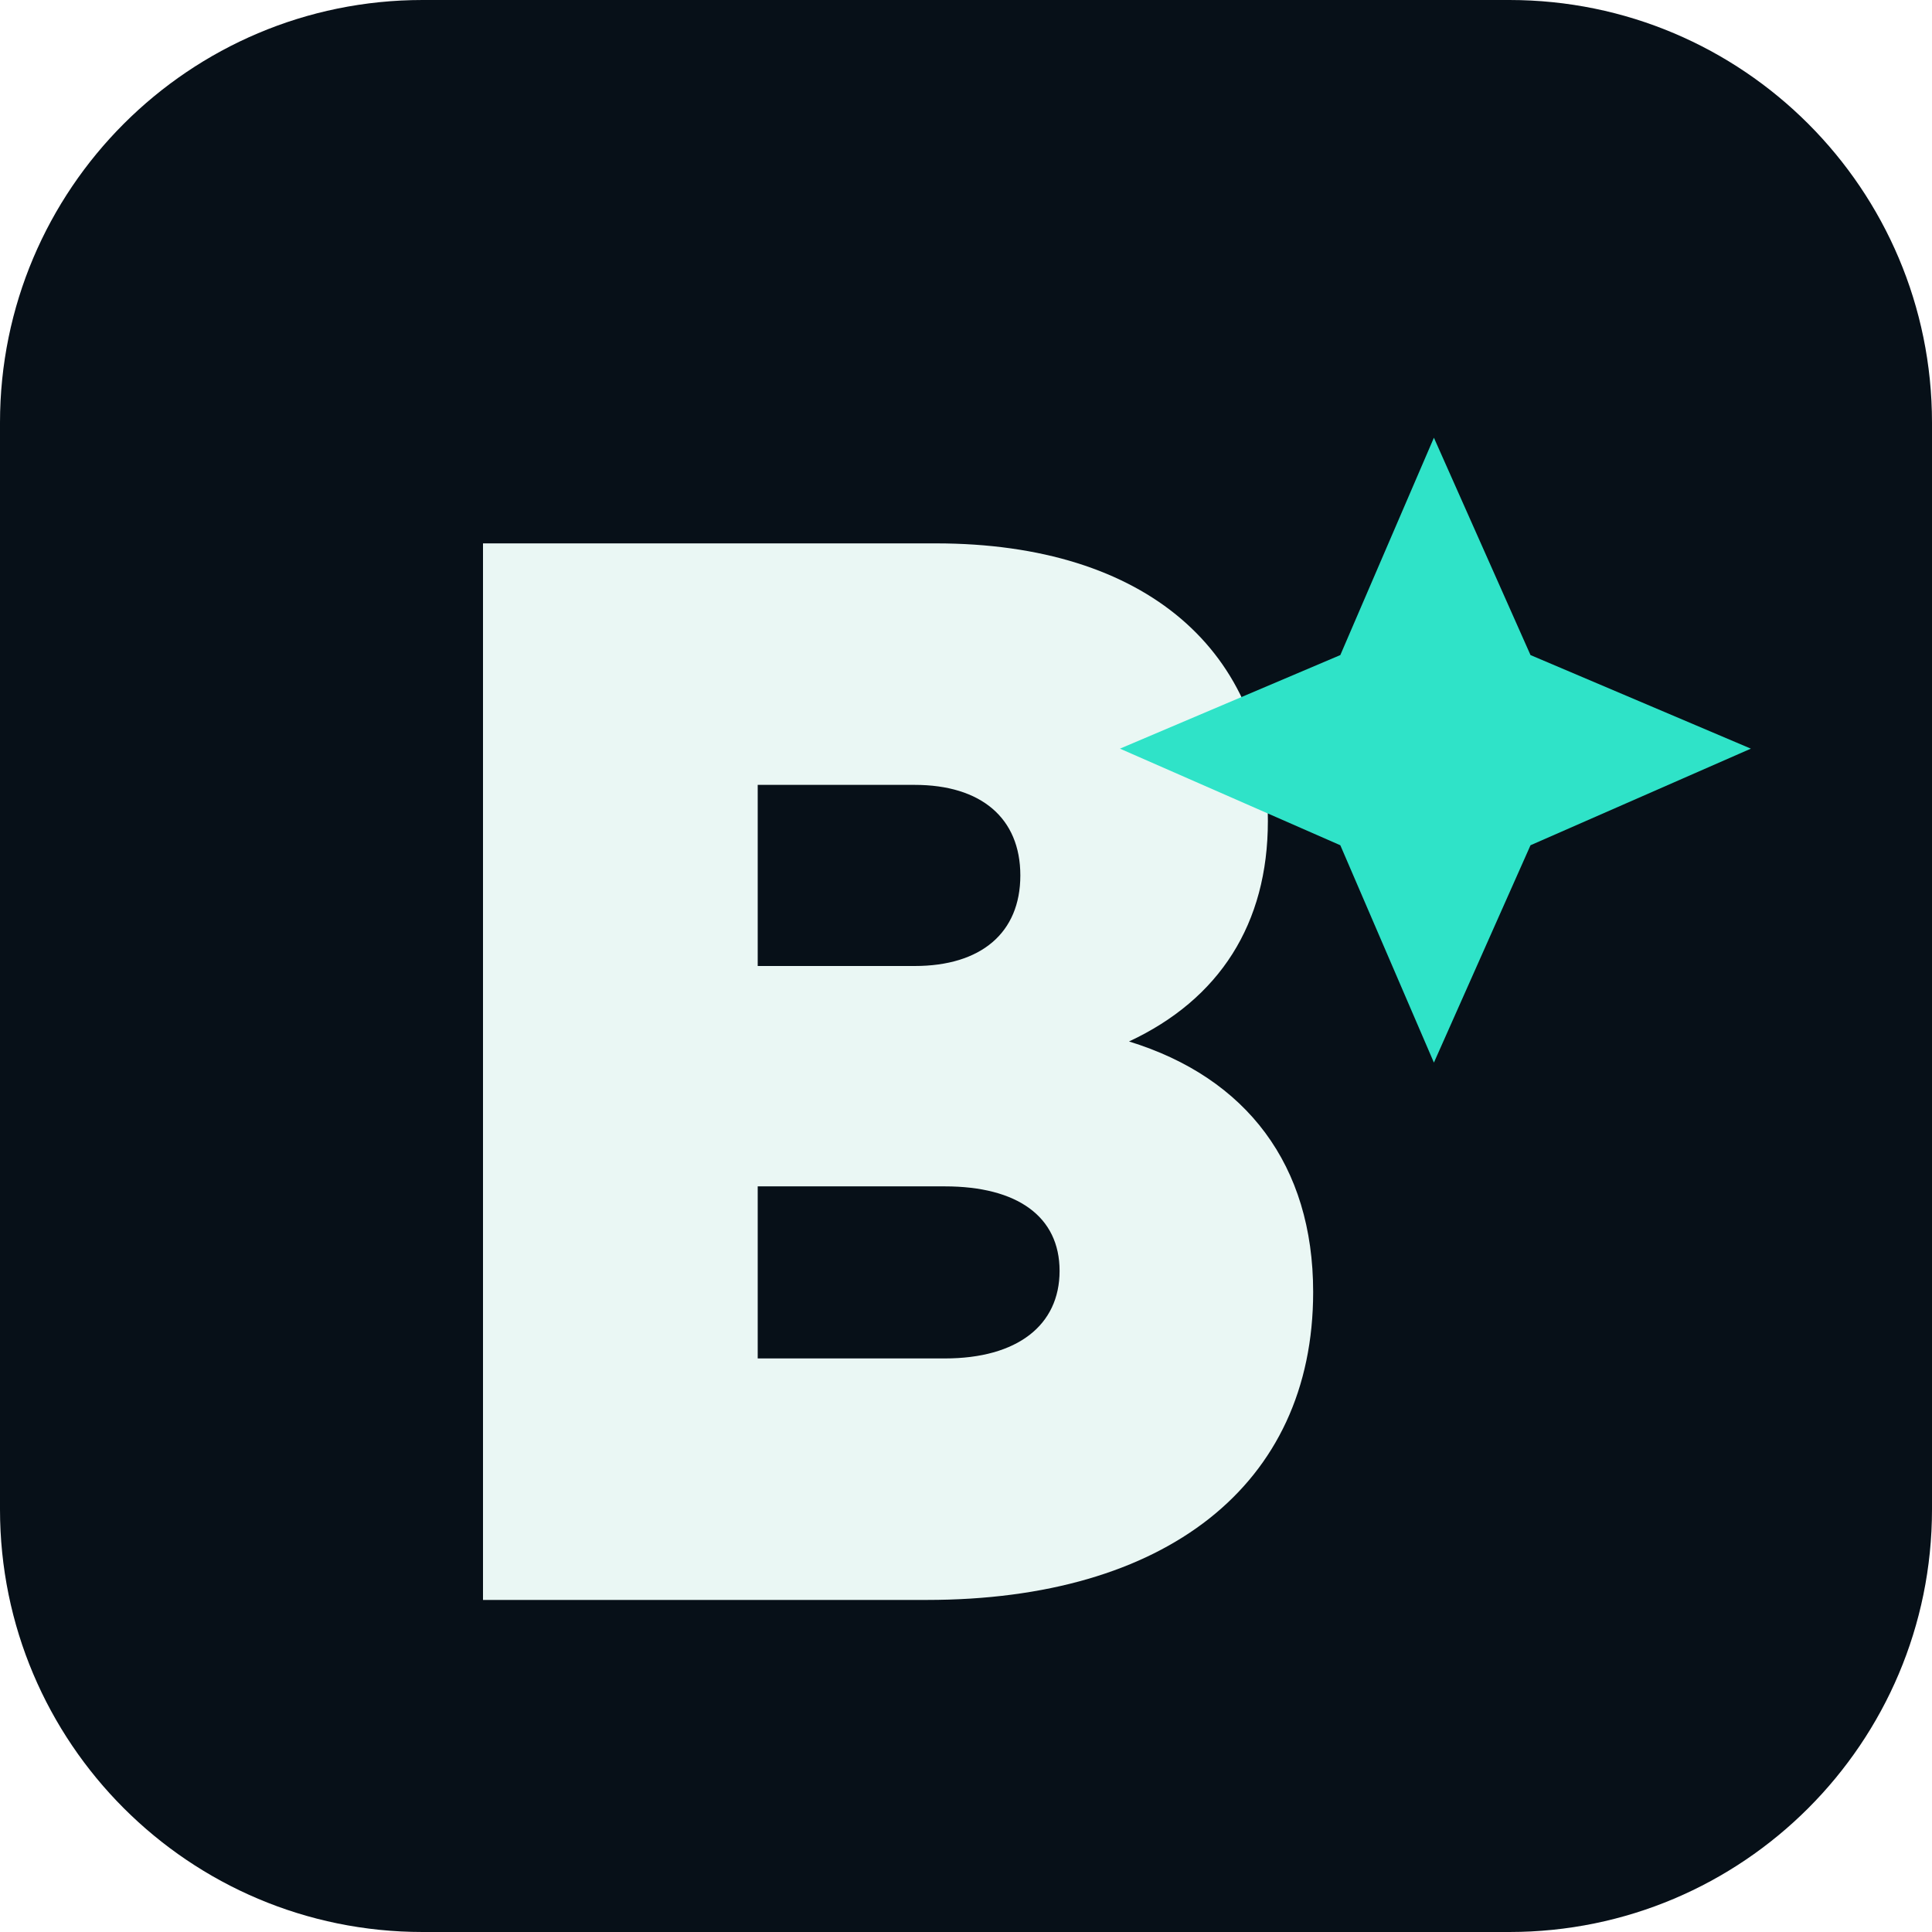
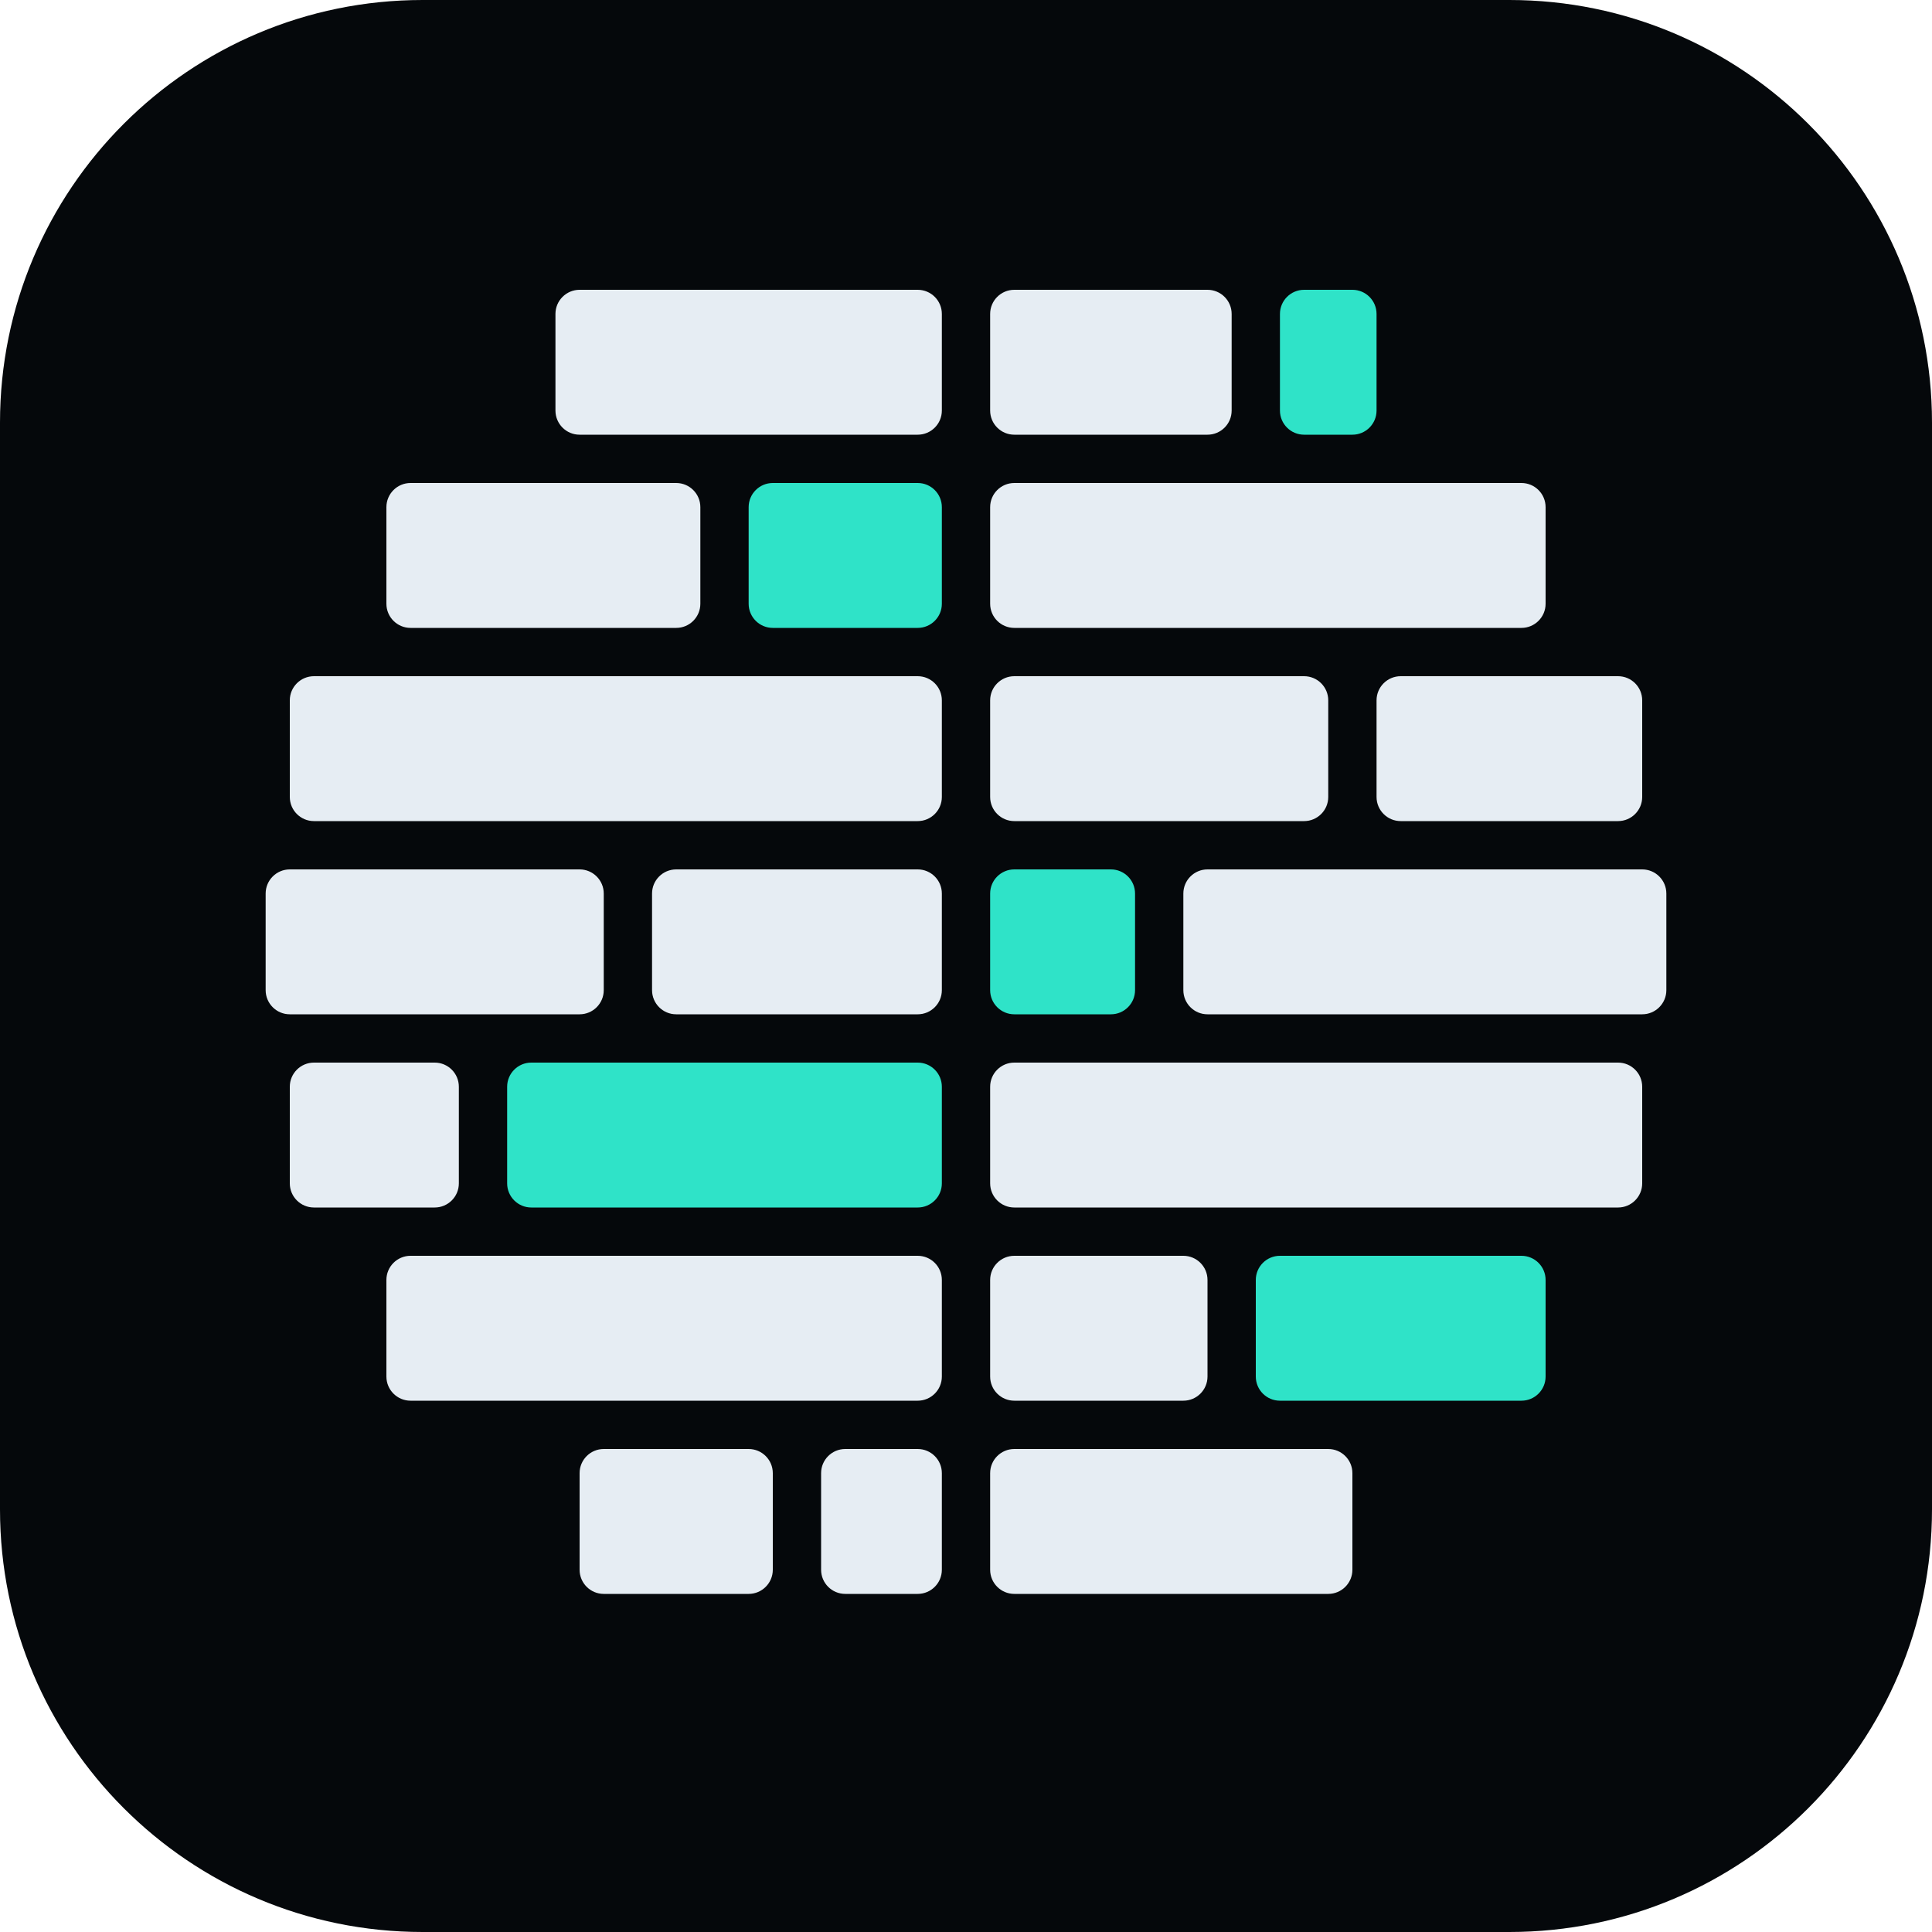
<svg xmlns="http://www.w3.org/2000/svg" viewBox="0 0 64 64">
-   <rect width="64" height="64" rx="14" fill="#071018" />
-   <path d="M16 18h15c7 0 11 3.6 11 9.2 0 3.4-1.6 5.9-4.6 7.3 3.9 1.2 6.1 4.1 6.1 8.3 0 6.4-4.9 10.2-12.8 10.2H16V18zm9.1 8v6h5.2c2.2 0 3.5-1.1 3.5-3s-1.3-3-3.5-3h-5.2zm0 13.4V45h6.2c2.4 0 3.8-1.1 3.8-2.9 0-1.8-1.4-2.8-3.8-2.8h-6.2z" fill="#EAF7F4" />
-   <path d="M47.5 14.5l3.2 7.2 7.3 3.1-7.3 3.2-3.2 7.2-3.1-7.2-7.3-3.2 7.3-3.1 3.1-7.2z" fill="#2FE3C8" />
+   <rect width="64" height="64" rx="14" fill="#05080B" />
+   <g transform="translate(6.4 6.4) scale(0.8)">
+     <rect x="15" y="4" width="16" height="6" rx="1" fill="#E6EDF3" />
+     <rect x="33" y="4" width="10" height="6" rx="1" fill="#E6EDF3" />
+     <rect x="45" y="4" width="4" height="6" rx="1" fill="#2FE3C8" />
+     <rect x="23" y="12" width="8" height="6" rx="1" fill="#2FE3C8" />
+     <rect x="8" y="12" width="13" height="6" rx="1" fill="#E6EDF3" />
+     <rect x="33" y="12" width="23" height="6" rx="1" fill="#E6EDF3" />
+     <rect x="4" y="20" width="27" height="6" rx="1" fill="#E6EDF3" />
+     <rect x="33" y="20" width="14" height="6" rx="1" fill="#E6EDF3" />
+     <rect x="49" y="20" width="11" height="6" rx="1" fill="#E6EDF3" />
+     <rect x="19" y="28" width="12" height="6" rx="1" fill="#E6EDF3" />
+     <rect x="3" y="28" width="14" height="6" rx="1" fill="#E6EDF3" />
+     <rect x="33" y="28" width="6" height="6" rx="1" fill="#2FE3C8" />
+     <rect x="41" y="28" width="20" height="6" rx="1" fill="#E6EDF3" />
+     <rect x="13" y="36" width="18" height="6" rx="1" fill="#2FE3C8" />
+     <rect x="4" y="36" width="7" height="6" rx="1" fill="#E6EDF3" />
+     <rect x="33" y="36" width="27" height="6" rx="1" fill="#E6EDF3" />
+     <rect x="8" y="44" width="23" height="6" rx="1" fill="#E6EDF3" />
+     <rect x="33" y="44" width="9" height="6" rx="1" fill="#E6EDF3" />
+     <rect x="44" y="44" width="12" height="6" rx="1" fill="#2FE3C8" />
+     <rect x="26" y="52" width="5" height="6" rx="1" fill="#E6EDF3" />
+     <rect x="16" y="52" width="8" height="6" rx="1" fill="#E6EDF3" />
+     <rect x="33" y="52" width="15" height="6" rx="1" fill="#E6EDF3" />
+   </g>
</svg>
